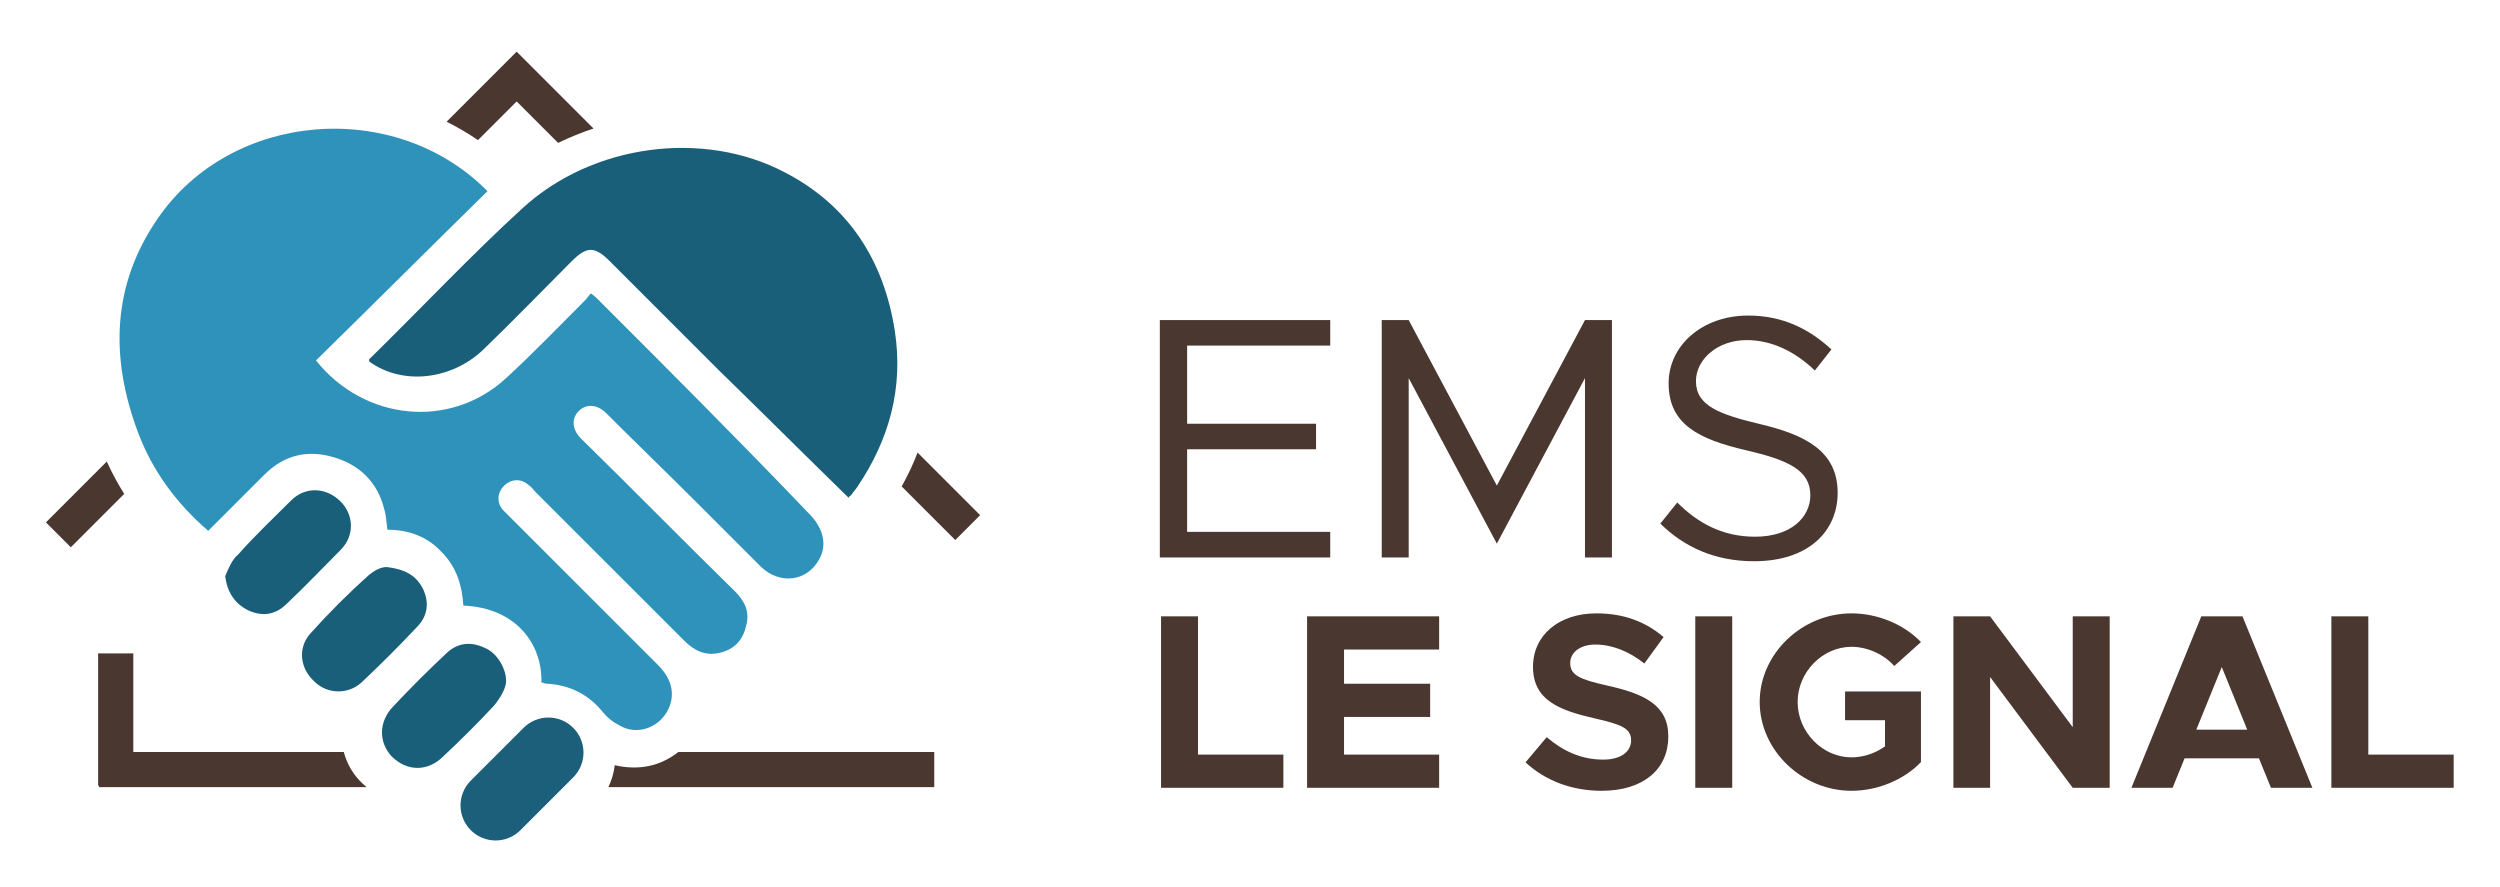
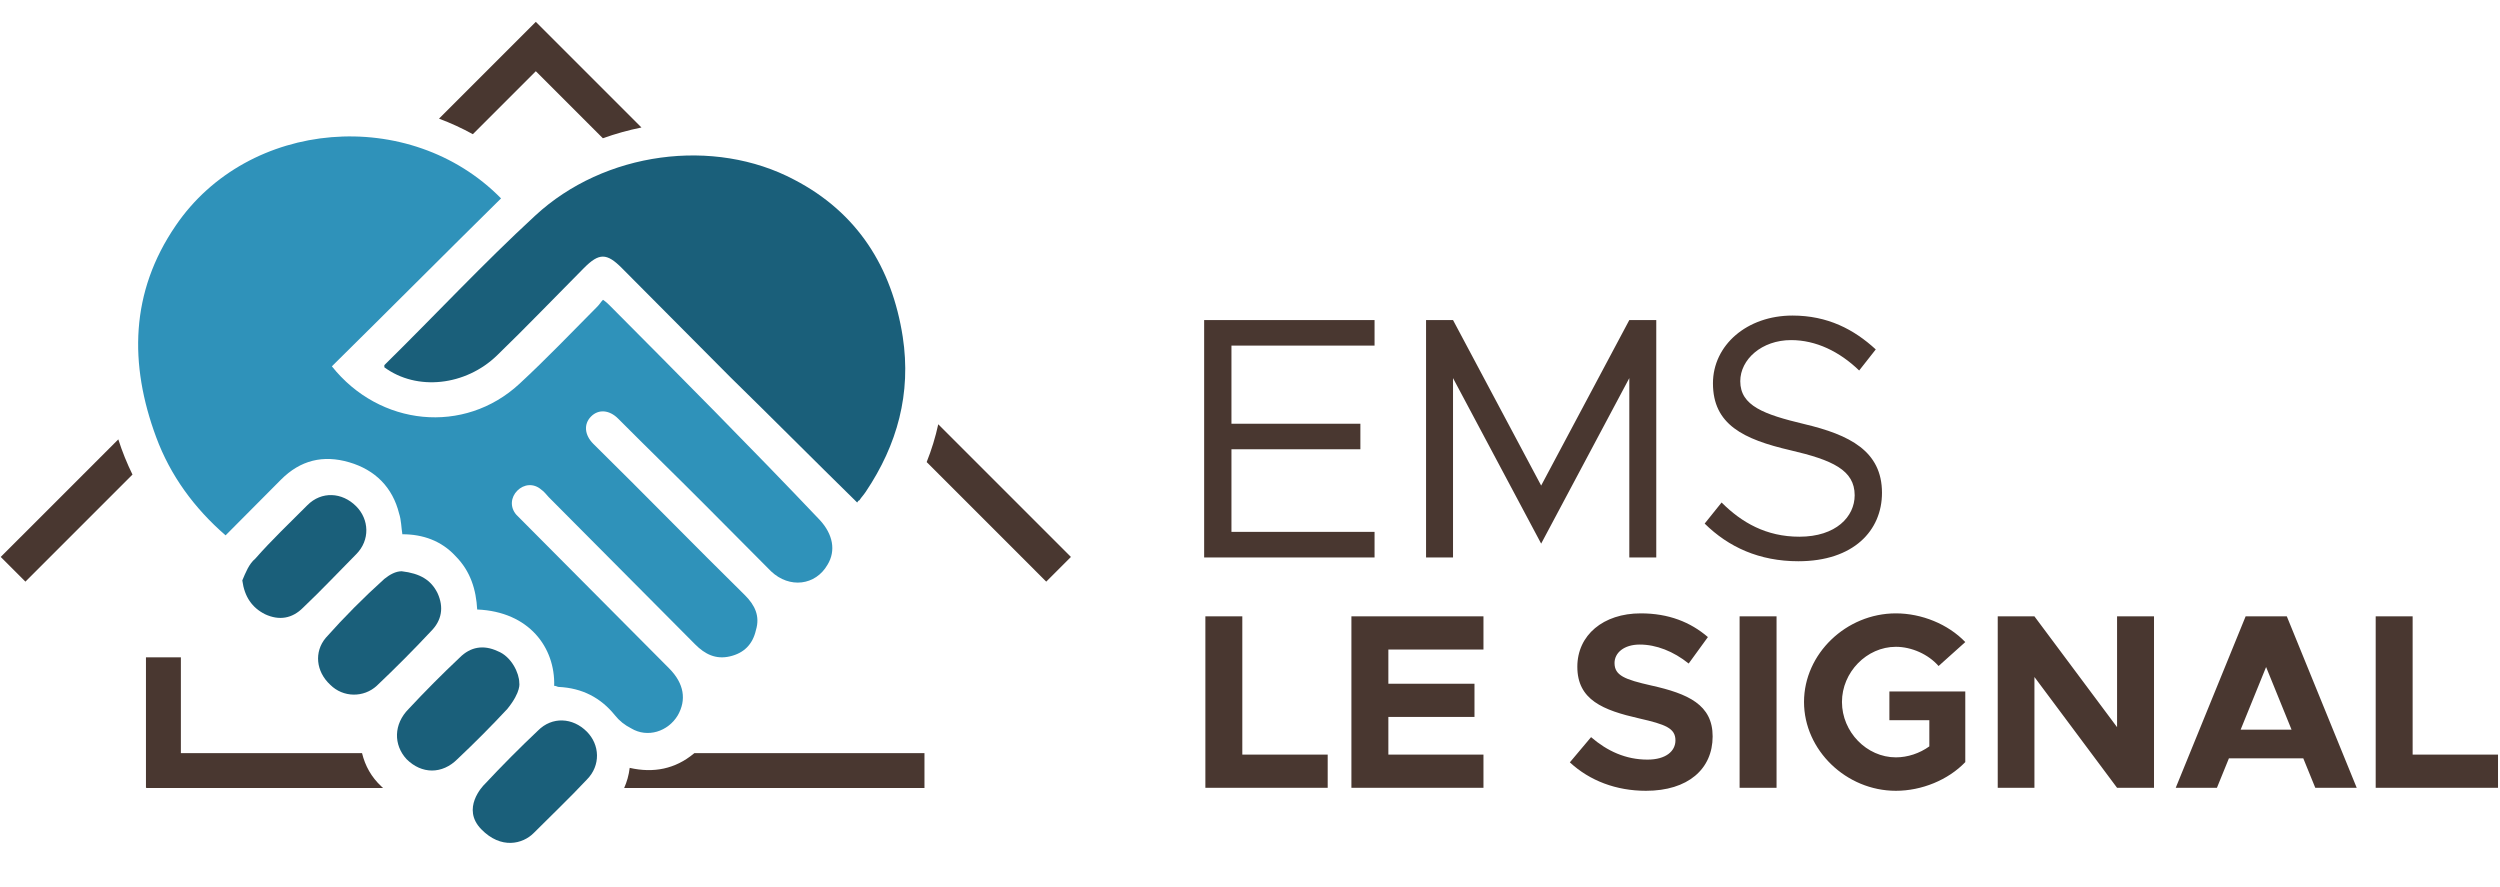
<svg xmlns="http://www.w3.org/2000/svg" width="282px" height="100px" viewBox="0 0 282 100" version="1.1">
  <defs />
  <g id="export" stroke="none" stroke-width="1" fill="none" fill-rule="evenodd">
    <g id="logo_header">
-       <g id="Group-2" transform="translate(5, 5)">
-         <path d="M48.106,88.646 C46.56,87.101 46.56,84.597 48.104,83.053 L54.064,77.096 C55.608,75.552 58.113,75.552 59.658,77.097 L59.658,77.097 C61.204,78.642 61.204,81.147 59.66,82.69 L53.701,88.648 C52.156,90.192 49.652,90.192 48.106,88.646 L48.106,88.646" id="Rectangle-4" fill="#1B5F7A" />
+       <g id="Group-2" transform="translate(0, 2)">
+         <g id="Group" transform="translate(135, 33)" fill="#493730">
+           <path d="M5.133,50.121 L5.133,34.525 L0.966,34.525 L0.966,53.865 L14.764,53.865 L14.764,50.121 L5.133,50.121 Z M32.335,38.269 L32.335,34.525 L17.439,34.525 L17.439,53.865 L32.335,53.865 L32.335,50.121 L21.607,50.121 L21.607,45.87 L31.322,45.87 L31.322,42.126 L21.607,42.126 L21.607,38.269 L32.335,38.269 Z M50.667,54.202 C55.398,54.202 58.186,51.753 58.186,48.066 C58.186,44.491 55.426,43.252 51.259,42.323 C48.274,41.647 47.119,41.197 47.119,39.789 C47.119,38.635 48.189,37.706 49.963,37.706 C51.822,37.706 53.765,38.466 55.483,39.846 L57.651,36.862 C55.68,35.173 53.23,34.188 50.076,34.188 C45.852,34.188 42.923,36.637 42.923,40.212 C42.923,43.956 45.824,45.11 49.907,46.039 C52.864,46.714 53.99,47.137 53.99,48.516 C53.99,49.727 52.92,50.684 50.836,50.684 C48.386,50.684 46.303,49.727 44.472,48.15 L42.079,50.993 C44.331,53.076 47.316,54.202 50.667,54.202 L50.667,54.202 Z M61.227,53.865 L65.395,53.865 L65.395,34.525 L61.227,34.525 L61.227,53.865 Z M78.123,46.236 L82.629,46.236 L82.629,49.192 C81.53,49.98 80.179,50.43 78.855,50.43 C75.561,50.43 72.773,47.559 72.773,44.181 C72.773,40.831 75.561,37.96 78.855,37.96 C80.629,37.96 82.516,38.804 83.671,40.127 L86.684,37.425 C84.741,35.398 81.756,34.188 78.855,34.188 C73.251,34.188 68.493,38.748 68.493,44.181 C68.493,49.614 73.251,54.202 78.855,54.202 C81.756,54.202 84.741,52.992 86.684,50.965 L86.684,42.999 L78.123,42.999 L78.123,46.236 Z M90.344,53.865 L94.484,53.865 L94.484,41.366 L103.805,53.865 L107.972,53.865 L107.972,34.525 L103.805,34.525 L103.805,47.024 L94.484,34.525 L90.344,34.525 L90.344,53.865 Z M126.164,53.865 L130.838,53.865 L122.953,34.525 L118.307,34.525 L110.422,53.865 L115.069,53.865 L116.42,50.543 L124.812,50.543 L126.164,53.865 Z M117.744,47.306 L120.616,40.24 L123.488,47.306 L117.744,47.306 Z M137.146,50.121 L137.146,34.525 L132.978,34.525 L132.978,53.865 L146.776,53.865 L146.776,50.121 L137.146,50.121 Z" id="LE-SIGNAL" />
+           <path d="M20.05,3.987 L20.05,1.102 L0.828,1.102 L0.828,27.88 L20.05,27.88 L20.05,24.995 L3.908,24.995 L3.908,15.68 L18.451,15.68 L18.451,12.795 L3.908,12.795 L3.908,3.987 L20.05,3.987 Z M25.859,27.88 L28.901,27.88 L28.901,7.65 L38.843,26.321 L48.786,7.65 L48.786,27.88 L51.827,27.88 L51.827,1.102 L48.786,1.102 L38.843,19.772 L28.901,1.102 L25.859,1.102 L25.859,27.88 Z M67.852,28.308 C74.091,28.308 77.288,24.839 77.288,20.591 C77.288,15.875 73.623,14.043 68.515,12.834 C63.953,11.743 61.302,10.769 61.302,8.001 C61.302,5.546 63.719,3.363 67.033,3.363 C69.841,3.363 72.492,4.649 74.714,6.793 L76.586,4.415 C74.129,2.155 71.166,0.595 67.189,0.595 C62.042,0.595 58.221,3.948 58.221,8.235 C58.221,12.873 61.614,14.549 66.994,15.797 C71.673,16.888 74.207,18.018 74.207,20.864 C74.207,23.28 72.102,25.541 67.969,25.541 C64.226,25.541 61.458,23.943 59.196,21.682 L57.286,24.06 C59.976,26.71 63.446,28.308 67.852,28.308 L67.852,28.308 Z" id="EMS" />
+         </g>
        <g id="Group">
-           <path d="M130.133,80.121 L130.133,64.525 L125.966,64.525 L125.966,83.865 L139.764,83.865 L139.764,80.121 L130.133,80.121 Z M157.335,68.269 L157.335,64.525 L142.439,64.525 L142.439,83.865 L157.335,83.865 L157.335,80.121 L146.607,80.121 L146.607,75.87 L156.322,75.87 L156.322,72.126 L146.607,72.126 L146.607,68.269 L157.335,68.269 Z M175.667,84.202 C180.398,84.202 183.186,81.753 183.186,78.066 C183.186,74.491 180.426,73.252 176.259,72.323 C173.274,71.647 172.119,71.197 172.119,69.789 C172.119,68.635 173.189,67.706 174.963,67.706 C176.822,67.706 178.765,68.466 180.483,69.846 L182.651,66.862 C180.68,65.173 178.23,64.188 175.076,64.188 C170.852,64.188 167.923,66.637 167.923,70.212 C167.923,73.956 170.824,75.11 174.907,76.039 C177.864,76.714 178.99,77.137 178.99,78.516 C178.99,79.727 177.92,80.684 175.836,80.684 C173.386,80.684 171.303,79.727 169.472,78.15 L167.079,80.993 C169.331,83.076 172.316,84.202 175.667,84.202 L175.667,84.202 Z M186.227,83.865 L190.395,83.865 L190.395,64.525 L186.227,64.525 L186.227,83.865 Z M203.123,76.236 L207.629,76.236 L207.629,79.192 C206.53,79.98 205.179,80.43 203.855,80.43 C200.561,80.43 197.773,77.559 197.773,74.181 C197.773,70.831 200.561,67.96 203.855,67.96 C205.629,67.96 207.516,68.804 208.671,70.127 L211.684,67.425 C209.741,65.398 206.756,64.188 203.855,64.188 C198.251,64.188 193.493,68.748 193.493,74.181 C193.493,79.614 198.251,84.202 203.855,84.202 C206.756,84.202 209.741,82.992 211.684,80.965 L211.684,72.999 L203.123,72.999 L203.123,76.236 Z M215.344,83.865 L219.484,83.865 L219.484,71.366 L228.805,83.865 L232.972,83.865 L232.972,64.525 L228.805,64.525 L228.805,77.024 L219.484,64.525 L215.344,64.525 L215.344,83.865 Z M251.164,83.865 L255.838,83.865 L247.953,64.525 L243.307,64.525 L235.422,83.865 L240.069,83.865 L241.42,80.543 L249.812,80.543 L251.164,83.865 Z M242.744,77.306 L245.616,70.24 L248.488,77.306 L242.744,77.306 Z M262.146,80.121 L262.146,64.525 L257.978,64.525 L257.978,83.865 L271.776,83.865 L271.776,80.121 L262.146,80.121 Z" id="LE-SIGNAL" fill="#493730" />
-           <path d="M145.05,33.987 L145.05,31.102 L125.828,31.102 L125.828,57.88 L145.05,57.88 L145.05,54.995 L128.908,54.995 L128.908,45.68 L143.451,45.68 L143.451,42.795 L128.908,42.795 L128.908,33.987 L145.05,33.987 Z M150.859,57.88 L153.901,57.88 L153.901,37.65 L163.843,56.321 L173.786,37.65 L173.786,57.88 L176.827,57.88 L176.827,31.102 L173.786,31.102 L163.843,49.772 L153.901,31.102 L150.859,31.102 L150.859,57.88 Z M192.852,58.308 C199.091,58.308 202.288,54.839 202.288,50.591 C202.288,45.875 198.623,44.043 193.515,42.834 C188.953,41.743 186.302,40.769 186.302,38.001 C186.302,35.546 188.719,33.363 192.033,33.363 C194.841,33.363 197.492,34.649 199.714,36.793 L201.586,34.415 C199.129,32.155 196.166,30.595 192.189,30.595 C187.042,30.595 183.221,33.948 183.221,38.235 C183.221,42.873 186.614,44.549 191.994,45.797 C196.673,46.888 199.207,48.018 199.207,50.864 C199.207,53.28 197.102,55.541 192.969,55.541 C189.226,55.541 186.458,53.943 184.196,51.682 L182.286,54.06 C184.976,56.71 188.446,58.308 192.852,58.308 L192.852,58.308 Z" id="EMS" fill="#493730" />
-           <path d="M56.564,72.114 C59.293,72.238 61.401,73.354 63.014,75.337 C63.51,75.957 64.13,76.453 64.874,76.825 C66.735,77.941 69.092,77.197 70.208,75.337 C71.2,73.602 70.952,71.742 69.216,70.006 C63.634,64.426 58.177,58.97 52.595,53.391 C52.347,53.143 51.975,52.771 51.727,52.523 C50.983,51.655 51.107,50.539 51.851,49.795 C52.595,49.051 53.711,48.927 54.58,49.671 C54.952,49.919 55.2,50.291 55.448,50.539 C61.029,56.119 66.611,61.698 72.192,67.278 C73.309,68.394 74.549,69.014 76.161,68.642 C77.774,68.27 78.766,67.278 79.138,65.666 C79.634,64.054 79.014,62.814 77.898,61.698 C72.068,55.995 66.363,50.167 60.533,44.463 C59.541,43.471 59.417,42.231 60.285,41.363 C61.153,40.495 62.394,40.619 63.386,41.611 C66.735,44.959 70.084,48.183 73.433,51.531 C75.913,54.011 78.394,56.49 80.875,58.97 C82.983,60.954 85.96,60.582 87.325,58.226 C88.317,56.614 87.945,54.755 86.456,53.143 C78.518,44.835 70.456,36.776 62.394,28.716 C62.27,28.592 62.022,28.344 61.649,28.096 C61.401,28.344 61.277,28.592 61.029,28.84 C58.052,31.816 55.2,34.792 52.099,37.644 C45.773,43.471 36.098,42.479 30.641,35.66 C37.091,29.336 43.54,22.888 49.99,16.565 C39.571,6.025 21.09,7.513 12.78,19.665 C7.571,27.228 7.447,35.412 10.547,43.719 C12.16,48.059 14.889,51.779 18.486,54.879 C20.594,52.771 22.703,50.663 24.811,48.555 C27.044,46.323 29.649,45.703 32.625,46.571 C35.602,47.439 37.587,49.423 38.331,52.399 C38.579,53.143 38.579,54.011 38.703,54.755 C41.06,54.755 43.168,55.499 44.781,57.234 C46.517,58.97 47.137,61.078 47.262,63.31 C53.215,63.558 56.192,67.65 56.068,71.99 C56.316,71.99 56.44,72.114 56.564,72.114 Z" id="Shape" fill="#2F92BA" />
-           <path d="M90.723,51.147 C90.723,51.147 90.847,50.899 90.971,50.899 C91.219,50.527 91.467,50.279 91.715,49.907 C95.312,44.575 96.924,38.748 95.932,32.3 C94.692,24.364 90.723,18.165 83.529,14.445 C74.35,9.609 61.823,11.221 53.884,18.537 C47.931,23.992 42.473,29.82 36.644,35.524 L36.644,35.772 C40.365,38.5 45.946,37.88 49.543,34.408 C52.892,31.184 56.117,27.836 59.466,24.488 C61.202,22.752 62.071,22.752 63.807,24.488 C67.9,28.58 72.117,32.796 76.211,36.888 C80.924,41.475 85.761,46.311 90.723,51.147 L90.723,51.147 Z" id="Path" fill="#1A5F7A" />
-           <path d="M36.646,59.83 C34.289,61.938 32.056,64.17 29.948,66.526 C28.583,68.138 28.832,70.37 30.444,71.858 C31.932,73.346 34.289,73.346 35.777,71.982 C37.886,69.998 39.995,67.89 41.979,65.782 C43.22,64.542 43.468,63.054 42.723,61.442 C41.979,59.954 40.739,59.21 38.63,58.962 C37.943,58.962 37.266,59.334 36.646,59.83 Z" id="Path" fill="#1A5F7A" />
-           <path d="M52.074,71.638 C52.074,70.588 51.206,68.663 49.594,68.043 C47.981,67.299 46.493,67.547 45.253,68.786 C43.268,70.646 41.283,72.63 39.423,74.614 C37.686,76.35 37.686,78.706 39.175,80.318 C40.911,82.054 43.268,82.054 45.004,80.318 C46.989,78.458 48.85,76.598 50.71,74.614 C52.341,72.613 52.074,71.638 52.074,71.638 Z" id="Path" fill="#1A5F7A" />
-           <path d="M20.398,60.005 C20.646,61.865 21.514,63.105 23.002,63.849 C24.615,64.593 26.103,64.345 27.344,63.105 C29.452,61.121 31.437,59.013 33.421,57.029 C35.034,55.417 34.91,53.061 33.421,51.573 C31.809,49.962 29.452,49.838 27.84,51.449 C25.855,53.433 23.747,55.417 21.886,57.525 C21.142,58.145 20.77,59.137 20.398,60.005 L20.398,60.005 Z" id="Path" fill="#1A5F7A" />
-           <path d="M36.356,83.792 L6.158,83.792 L6.158,83.609 L6.069,83.609 L6.069,68.704 L10.038,68.704 L10.038,79.822 L33.777,79.822 C34.146,81.199 34.845,82.41 35.939,83.425 C36.075,83.552 36.214,83.674 36.356,83.792 Z M63.622,83.792 L100.385,83.792 L100.385,79.822 L71.516,79.822 C69.439,81.463 67.009,81.923 64.342,81.317 C64.232,82.241 63.977,83.055 63.622,83.792 Z M48.915,10.804 L53.278,6.442 L57.953,11.117 C59.253,10.489 60.583,9.948 61.948,9.497 L53.299,0.848 L53.278,0.87 L53.257,0.848 L45.376,8.729 C46.59,9.333 47.773,10.024 48.915,10.804 Z M9.009,50.71 L2.988,56.732 L0.181,53.924 L7.046,47.059 C7.618,48.325 8.275,49.54 9.009,50.71 Z M98.502,46.051 L105.56,53.11 L102.753,55.917 L96.706,49.87 C97.407,48.629 98.006,47.356 98.502,46.051 Z" id="Combined-Shape" fill="#493730" />
+           <path d="M63.002,75.485 C65.693,75.608 67.773,76.715 69.363,78.683 C69.852,79.298 70.464,79.79 71.198,80.159 C73.033,81.266 75.357,80.528 76.458,78.683 C77.437,76.961 77.192,75.116 75.479,73.394 C69.974,67.858 64.592,62.446 59.087,56.911 C58.842,56.665 58.475,56.296 58.231,56.05 C57.497,55.189 57.619,54.082 58.353,53.344 C59.087,52.605 60.188,52.482 61.044,53.221 C61.411,53.467 61.656,53.836 61.901,54.082 C67.406,59.617 72.91,65.152 78.415,70.688 C79.516,71.795 80.74,72.41 82.33,72.041 C83.92,71.672 84.899,70.688 85.266,69.088 C85.755,67.489 85.143,66.259 84.042,65.152 C78.293,59.494 72.666,53.713 66.916,48.054 C65.938,47.07 65.815,45.84 66.672,44.979 C67.528,44.118 68.751,44.241 69.73,45.225 C73.033,48.546 76.336,51.744 79.639,55.066 C82.085,57.526 84.532,59.986 86.978,62.446 C89.058,64.414 91.994,64.045 93.34,61.708 C94.318,60.109 93.951,58.264 92.483,56.665 C84.654,48.423 76.703,40.428 68.751,32.432 C68.629,32.309 68.384,32.063 68.017,31.817 C67.773,32.063 67.65,32.309 67.406,32.555 C64.47,35.507 61.656,38.46 58.598,41.289 C52.359,47.07 42.817,46.086 37.435,39.321 C43.796,33.047 50.157,26.651 56.518,20.378 C46.242,9.922 28.015,11.398 19.819,23.453 C14.681,30.956 14.559,39.075 17.617,47.316 C19.207,51.621 21.899,55.312 25.446,58.387 C27.526,56.296 29.606,54.205 31.685,52.113 C33.887,49.899 36.456,49.284 39.392,50.145 C42.328,51.006 44.285,52.974 45.019,55.927 C45.264,56.665 45.264,57.526 45.386,58.264 C47.71,58.264 49.79,59.002 51.38,60.724 C53.093,62.446 53.705,64.537 53.827,66.751 C59.699,66.997 62.635,71.057 62.512,75.362 C62.757,75.362 62.879,75.485 63.002,75.485 Z" id="Shape" fill="#2F92BA" />
+           <path d="M96.691,54.685 C96.691,54.685 96.813,54.439 96.936,54.439 C97.18,54.07 97.425,53.824 97.67,53.455 C101.217,48.165 102.807,42.384 101.829,35.988 C100.605,28.115 96.691,21.965 89.596,18.275 C80.543,13.477 68.188,15.076 60.359,22.334 C54.487,27.746 49.104,33.527 43.355,39.186 L43.355,39.432 C47.025,42.138 52.53,41.523 56.077,38.079 C59.38,34.881 62.561,31.559 65.864,28.238 C67.576,26.516 68.433,26.516 70.145,28.238 C74.182,32.297 78.341,36.48 82.378,40.539 C87.027,45.09 91.798,49.887 96.691,54.685 L96.691,54.685 Z" id="Path" fill="#1A5F7A" />
+           <path d="M43.357,63.299 C41.033,65.39 38.831,67.604 36.751,69.942 C35.405,71.541 35.65,73.755 37.24,75.231 C38.708,76.707 41.033,76.707 42.501,75.354 C44.58,73.386 46.66,71.295 48.617,69.204 C49.84,67.974 50.085,66.497 49.351,64.898 C48.617,63.422 47.394,62.684 45.314,62.438 C44.637,62.438 43.969,62.807 43.357,63.299 Z" id="Path" fill="#1A5F7A" />
+           <path d="M58.574,75.013 C58.574,73.971 57.717,72.061 56.127,71.446 C54.537,70.708 53.069,70.954 51.846,72.184 C49.888,74.029 47.931,75.997 46.096,77.966 C44.383,79.688 44.383,82.025 45.851,83.624 C47.564,85.346 49.888,85.346 51.601,83.624 C53.558,81.779 55.393,79.934 57.228,77.966 C58.837,75.98 58.574,75.013 58.574,75.013 Z" id="Path" fill="#1A5F7A" />
+           <path d="M54.277,91.528 C56.524,93.844 58.976,93.198 60.2,91.968 C62.157,90 64.236,88.032 66.194,85.941 C67.784,84.342 67.662,82.004 66.194,80.528 C64.603,78.929 62.279,78.806 60.689,80.405 C58.609,82.373 56.652,84.342 54.695,86.433 C54.431,86.679 52.029,89.212 54.277,91.528 Z" id="Path" fill="#1A5F7A" />
+           <path d="M27.332,63.472 C27.577,65.318 28.433,66.548 29.901,67.286 C31.491,68.024 32.959,67.778 34.183,66.548 C36.262,64.58 38.22,62.488 40.177,60.52 C41.767,58.921 41.645,56.584 40.177,55.108 C38.587,53.509 36.262,53.386 34.672,54.985 C32.715,56.953 30.635,58.921 28.8,61.012 C28.066,61.627 27.699,62.611 27.332,63.472 L27.332,63.472 Z" id="Path" fill="#1A5F7A" />
+           <path d="M43.217,86.89 L16.505,86.89 L16.505,86.846 L16.464,86.846 L16.464,72.146 L20.403,72.146 L20.403,82.951 L40.838,82.951 C41.187,84.392 41.89,85.655 43.016,86.706 C43.082,86.768 43.15,86.83 43.217,86.89 Z M70.403,86.89 L104.28,86.89 L104.28,82.951 L78.328,82.951 C78.301,82.973 78.274,82.994 78.247,83.016 C76.167,84.738 73.721,85.23 71.029,84.615 C70.929,85.457 70.709,86.207 70.403,86.89 Z M68.003,13.595 L60.441,6.034 L53.338,13.137 C52.099,12.455 50.823,11.871 49.522,11.383 L60.438,0.467 L60.441,0.47 L60.444,0.467 L72.357,12.38 C70.867,12.684 69.416,13.09 68.003,13.595 Z M104.528,50.121 L118.015,63.608 L120.8,60.823 L105.835,45.858 C105.518,47.315 105.082,48.736 104.528,50.121 Z M13.345,47.56 L0.082,60.823 L2.867,63.608 L14.944,51.531 C14.321,50.261 13.785,48.939 13.345,47.56 Z" id="Combined-Shape" fill="#493730" />
        </g>
      </g>
    </g>
  </g>
</svg>
